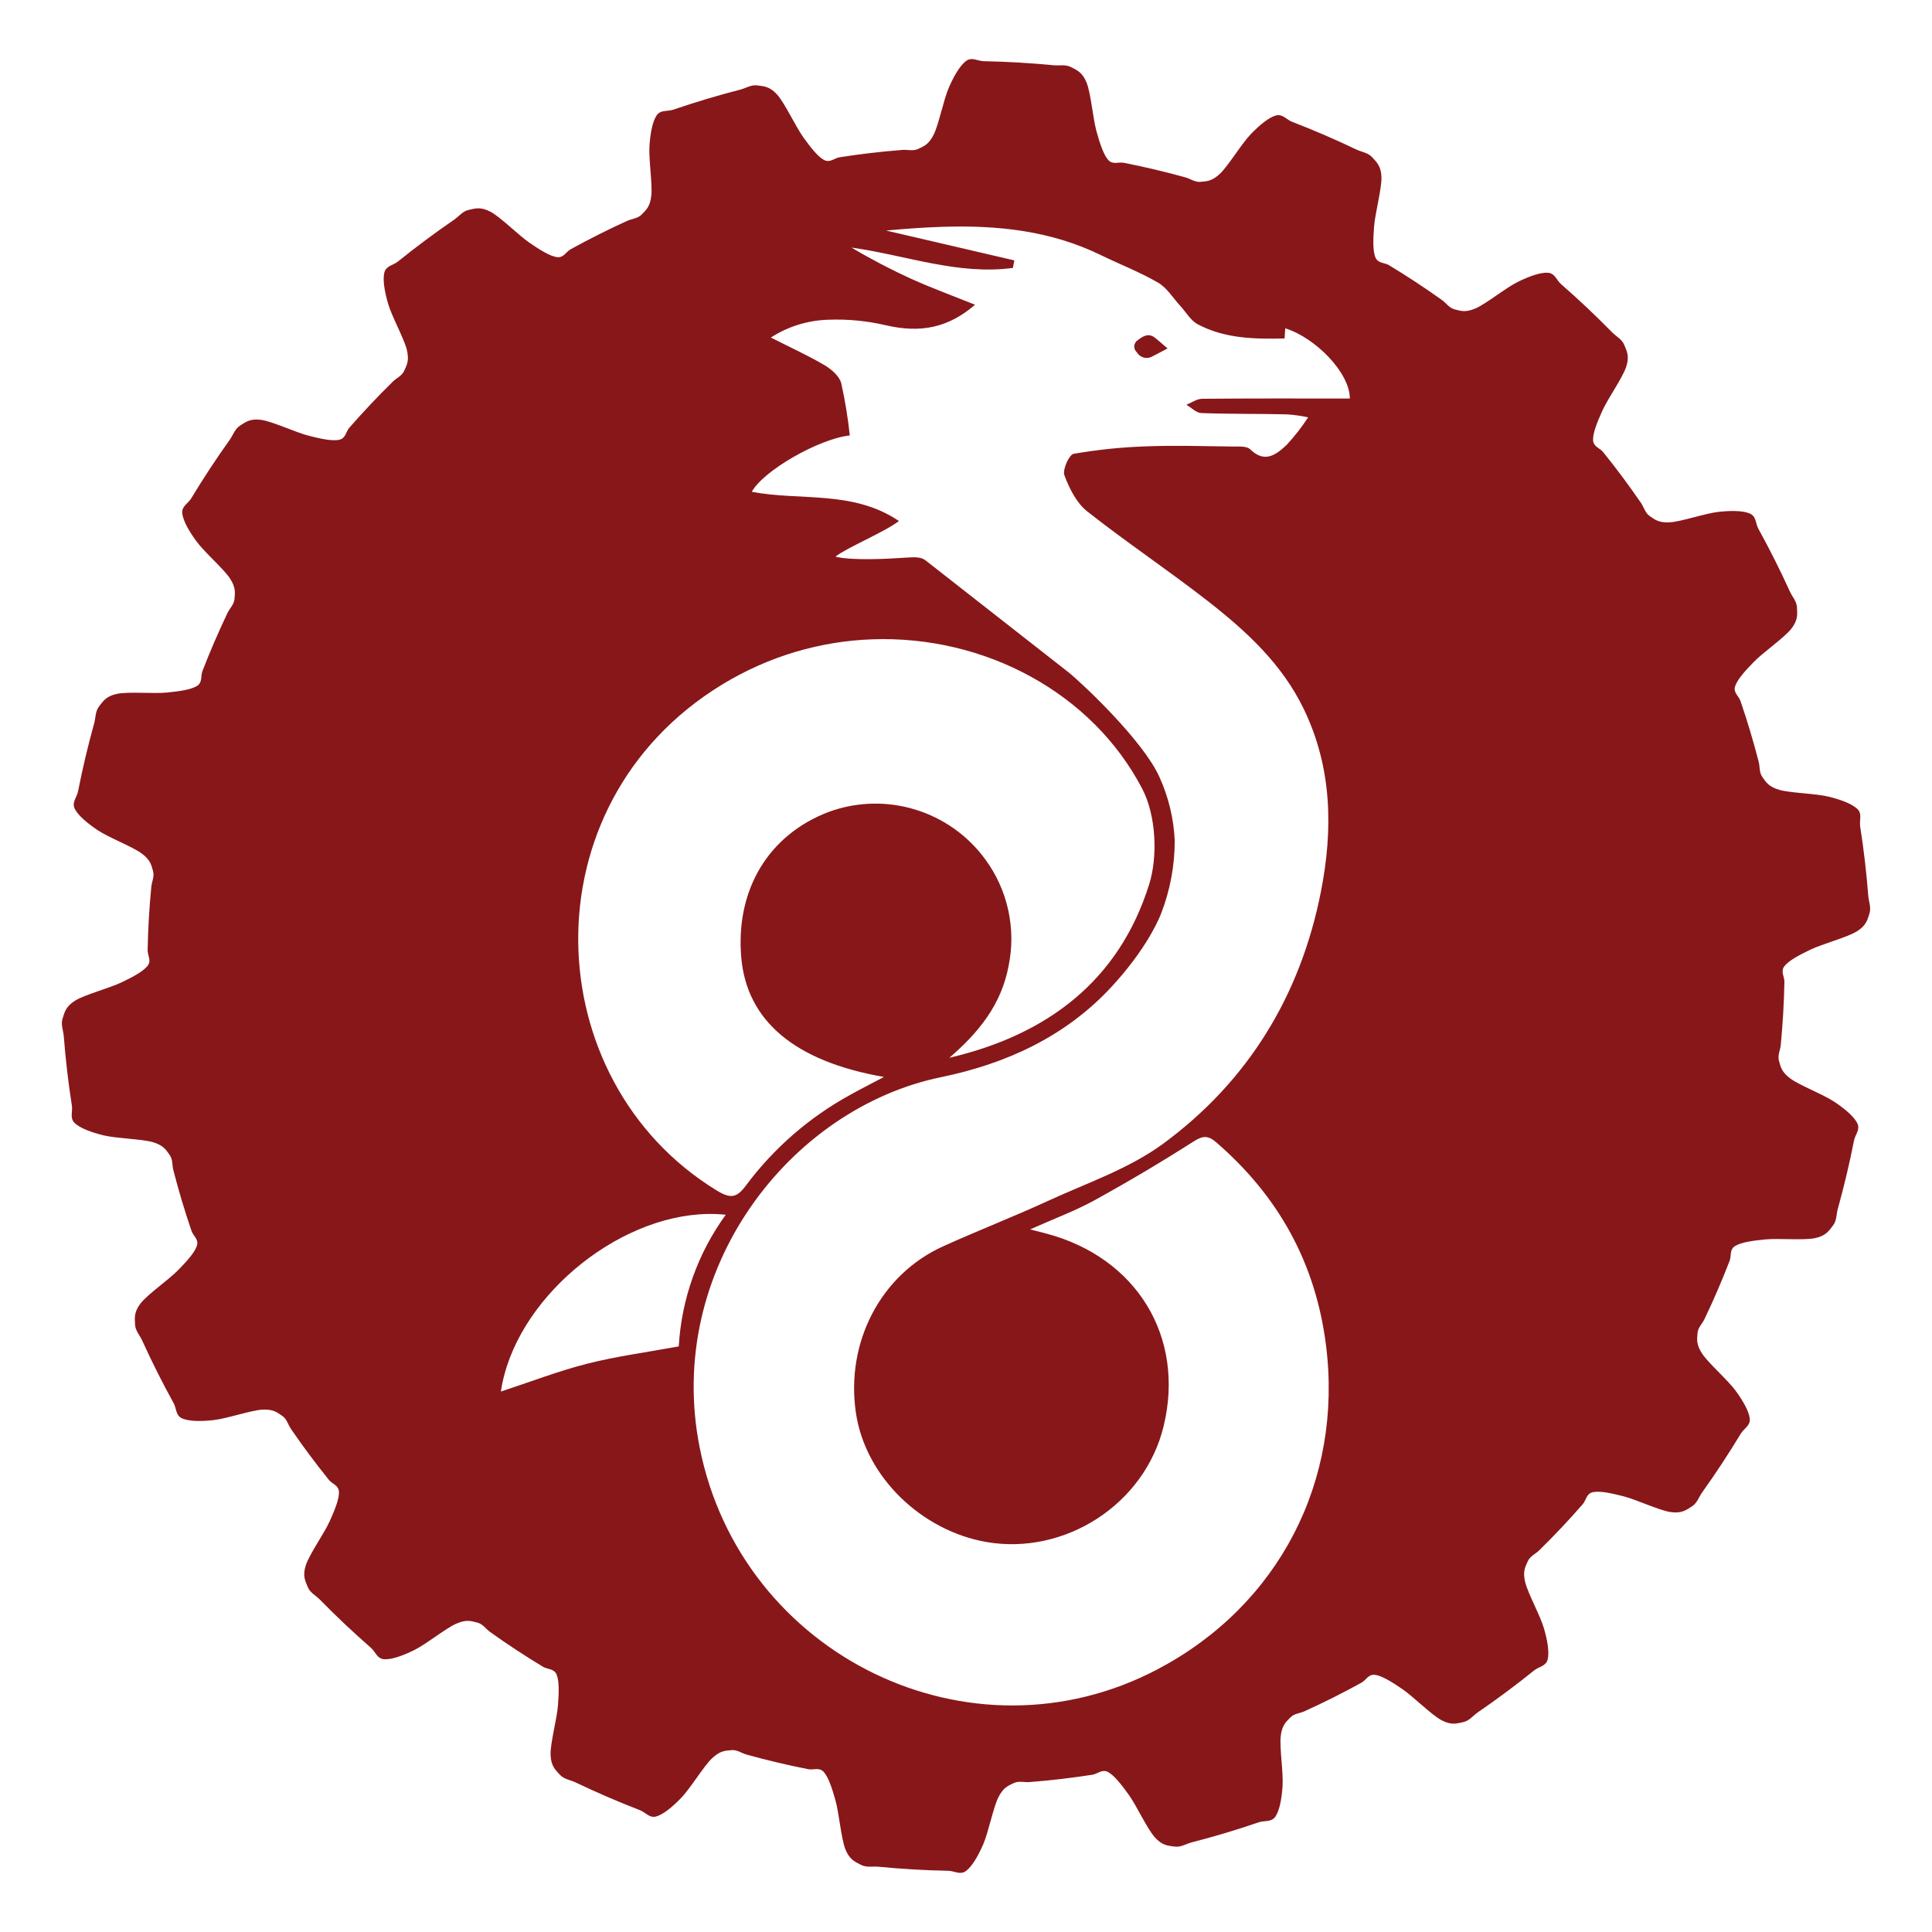
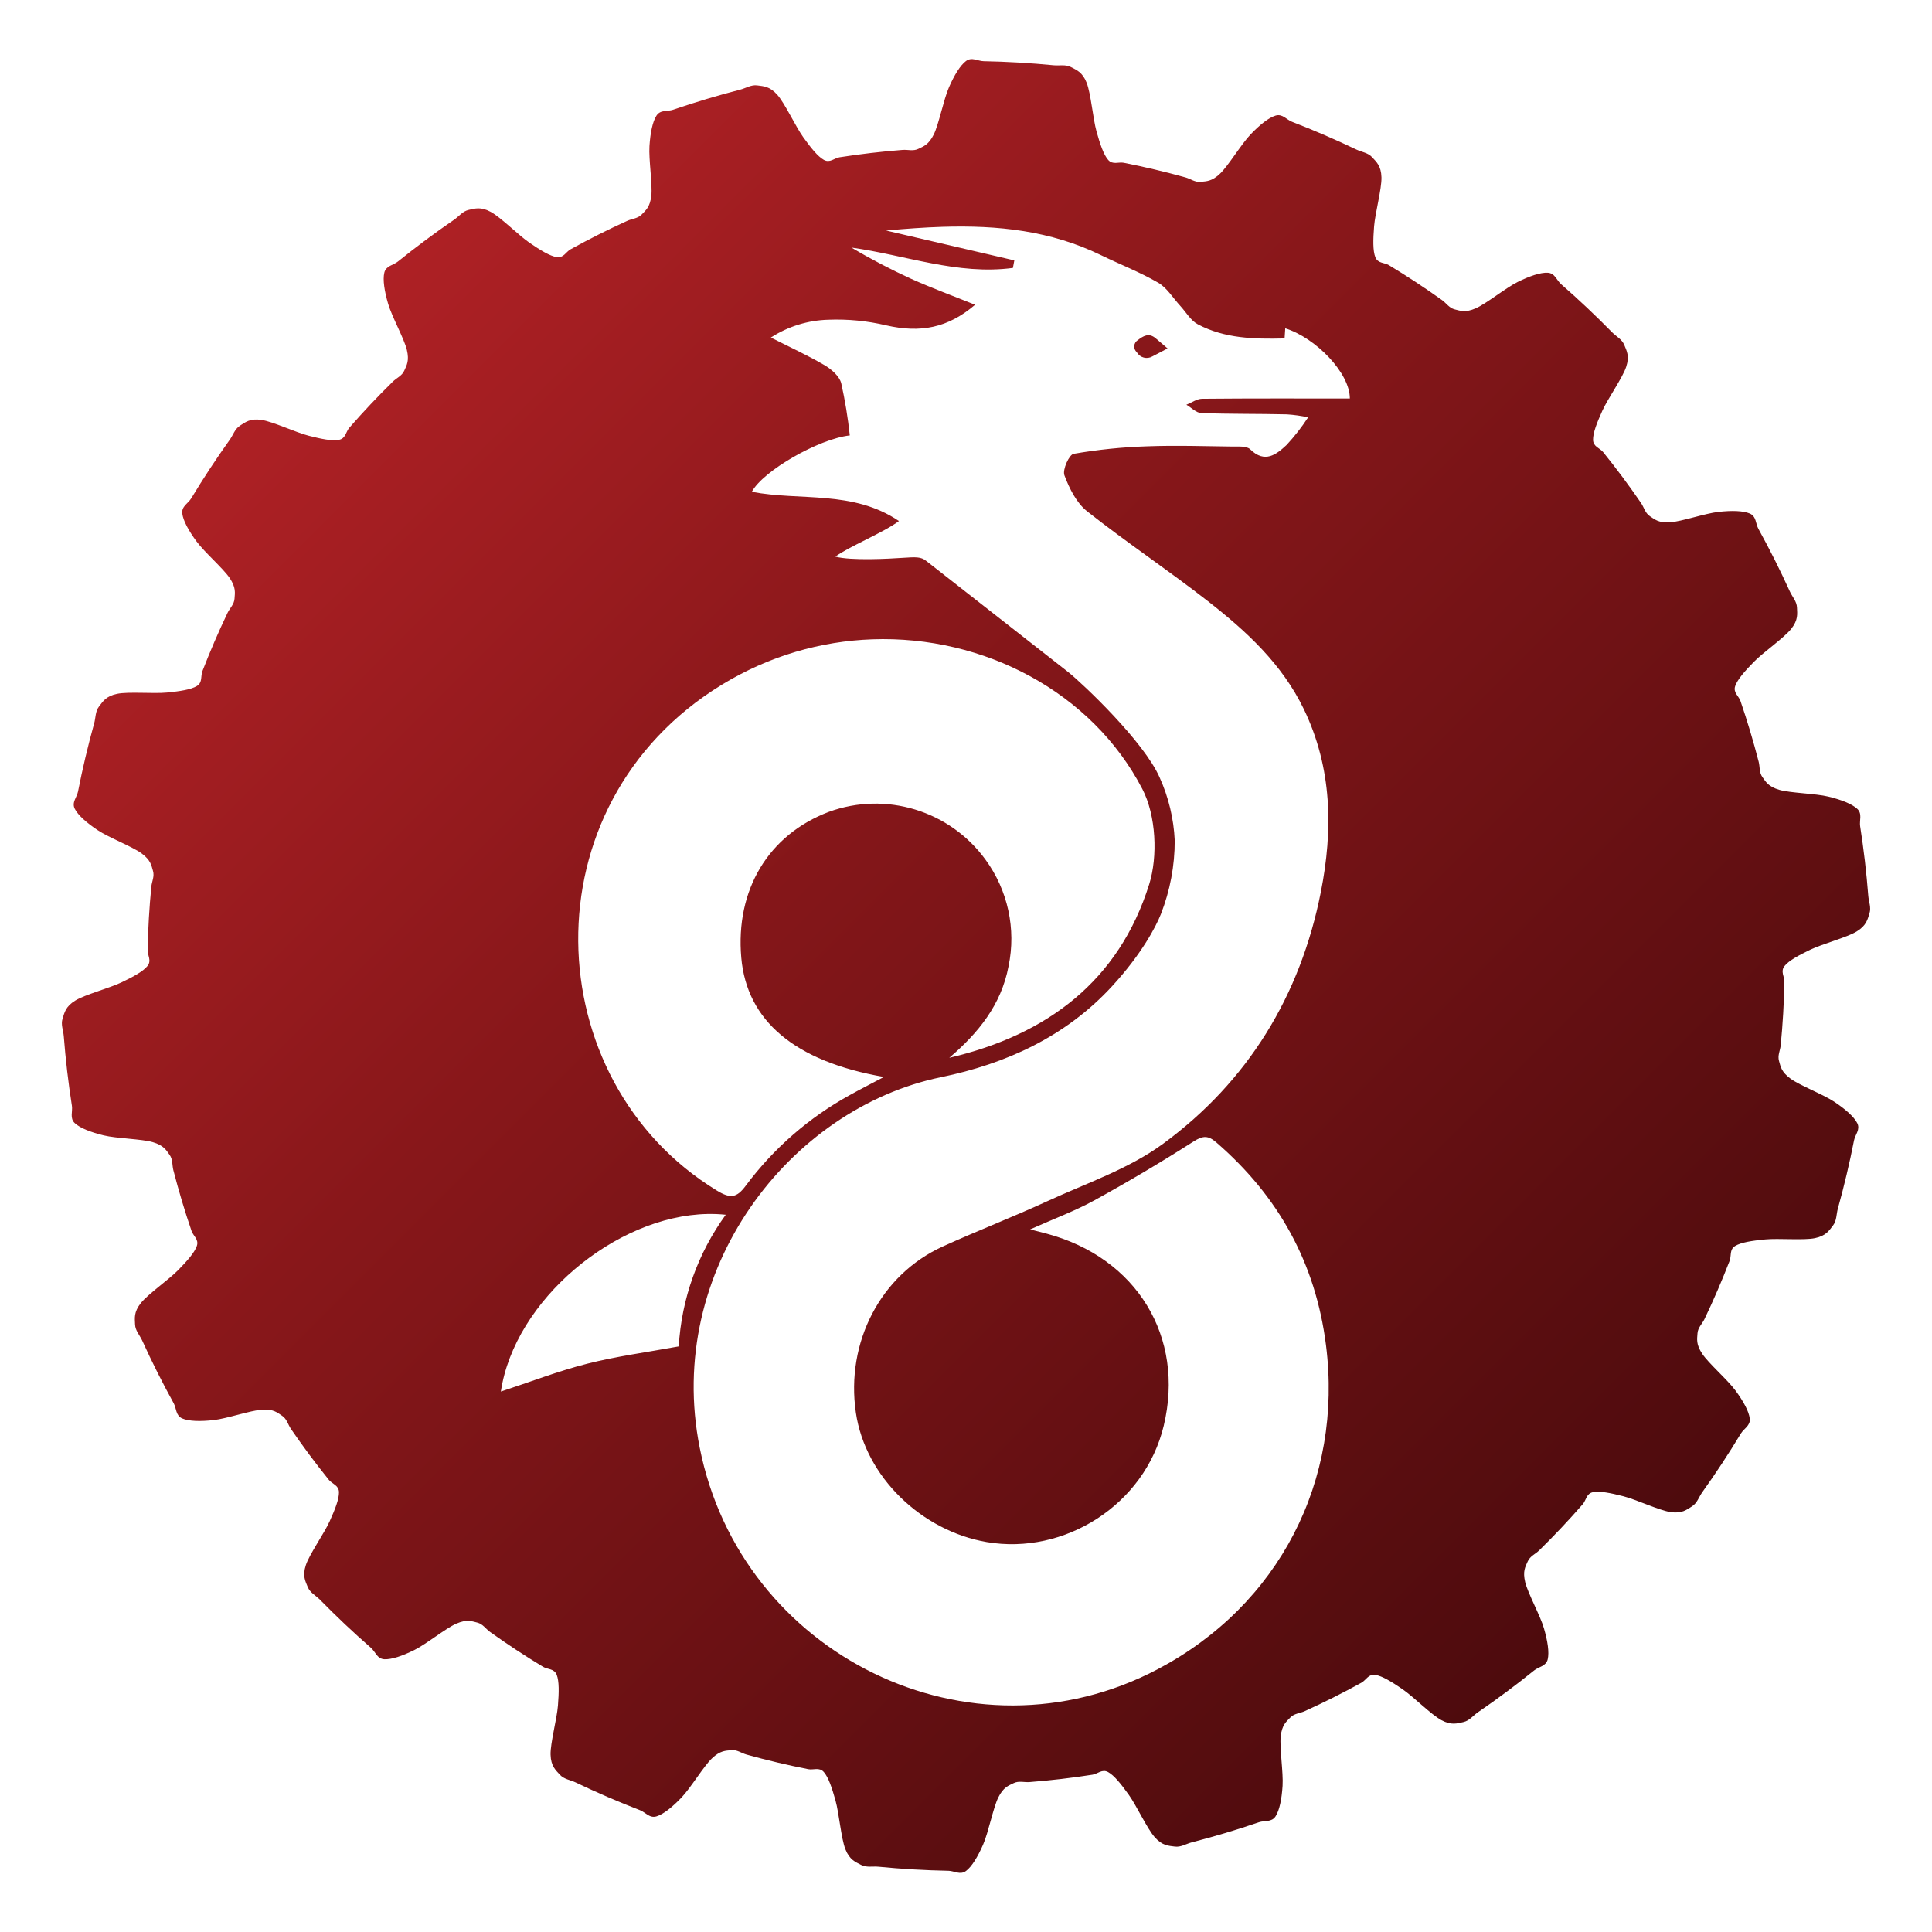
<svg xmlns="http://www.w3.org/2000/svg" version="1.1" viewBox="-40.005 -40 380.004 380">
  <defs>
    <style>.a{fill:#88171a;}.b{fill:#231f20;}</style>
+     <linearGradient id="gearGrad" x1="0" y1="0" x2="1" y2="1">
+       <stop offset="0%" stop-color="#c4262b" />
+       <stop offset="40%" stop-color="#88171a" />
+       <stop offset="100%" stop-color="#3a0709" />
+     </linearGradient>
  </defs>
-   <path class="a" fill-rule="evenodd" transform="translate(-1.5394)" d="M312.539,150.000 C311.684,151.057 312.529,152.082 312.509,153.122 C312.489,154.162 312.459,155.203 312.418,156.243 C312.378,157.283 312.328,158.322 312.267,159.361 C312.207,160.400 312.136,161.439 312.055,162.476 C311.975,163.514 311.884,164.551 311.783,165.587 C311.682,166.622 311.131,167.597 311.451,168.691 C311.770,169.785 311.887,170.813 313.701,172.149 C315.514,173.486 320.141,175.251 322.330,176.711 C324.519,178.171 326.190,179.644 326.835,180.909 C327.481,182.175 326.425,183.174 326.203,184.303 C325.981,185.432 325.748,186.559 325.505,187.683 C325.261,188.808 325.007,189.930 324.741,191.050 C324.476,192.169 324.200,193.286 323.913,194.401 C323.626,195.515 323.328,196.626 323.019,197.735 C322.711,198.843 322.815,200.084 322.062,201.051 C321.308,202.017 320.722,203.078 318.500,203.534 C316.277,203.989 311.338,203.528 308.726,203.783 C306.114,204.038 303.995,204.364 302.830,205.065 C301.665,205.766 302.109,207.018 301.734,207.989 C301.359,208.959 300.975,209.927 300.581,210.890 C300.187,211.854 299.784,212.813 299.372,213.769 C298.960,214.724 298.538,215.676 298.108,216.624 C297.677,217.571 297.237,218.514 296.788,219.453 C296.339,220.392 295.488,221.120 295.414,222.257 C295.340,223.394 295.099,224.400 296.346,226.276 C297.592,228.152 301.337,231.393 302.894,233.514 C304.452,235.635 305.518,237.590 305.692,239.000 C305.866,240.410 304.532,240.987 303.937,241.972 C303.343,242.958 302.738,243.937 302.125,244.910 C301.512,245.884 300.888,246.851 300.256,247.813 C299.624,248.774 298.982,249.729 298.332,250.678 C297.681,251.627 297.021,252.570 296.352,253.506 C295.683,254.442 295.356,255.644 294.317,256.294 C293.279,256.945 292.366,257.741 290.121,257.409 C287.877,257.077 283.393,254.954 280.852,254.301 C278.310,253.647 276.207,253.229 274.873,253.489 C273.538,253.749 273.527,255.077 272.843,255.861 C272.158,256.645 271.466,257.423 270.767,258.193 C270.068,258.964 269.361,259.728 268.647,260.485 C267.932,261.242 267.211,261.992 266.482,262.735 C265.753,263.478 265.017,264.214 264.274,264.943 C263.531,265.671 262.483,266.064 262.024,267.107 C261.566,268.150 260.995,269.013 261.525,271.203 C262.055,273.392 264.464,277.718 265.203,280.244 C265.941,282.770 266.274,284.972 265.956,286.356 C265.637,287.740 264.186,287.827 263.290,288.549 C262.394,289.271 261.492,289.985 260.582,290.690 C259.673,291.395 258.757,292.091 257.834,292.778 C256.911,293.465 255.981,294.143 255.045,294.812 C254.109,295.481 253.166,296.141 252.217,296.792 C251.269,297.443 250.550,298.461 249.352,298.717 C248.154,298.973 247.023,299.409 245.028,298.329 C243.032,297.250 239.545,293.721 237.380,292.238 C235.216,290.755 233.383,289.642 232.039,289.430 C230.696,289.218 230.232,290.462 229.321,290.965 C228.409,291.468 227.493,291.962 226.572,292.447 C225.652,292.932 224.726,293.408 223.796,293.875 C222.866,294.342 221.931,294.800 220.993,295.249 C220.054,295.698 219.110,296.138 218.163,296.568 C217.216,296.999 216.096,297.009 215.308,297.833 C214.521,298.656 213.689,299.272 213.438,301.510 C213.187,303.749 213.972,308.639 213.802,311.265 C213.632,313.890 213.192,316.074 212.419,317.265 C211.646,318.457 210.253,318.042 209.164,318.414 C208.075,318.787 206.983,319.149 205.887,319.500 C204.792,319.851 203.693,320.192 202.590,320.522 C201.488,320.852 200.383,321.171 199.274,321.480 C198.166,321.789 197.054,322.086 195.940,322.373 C194.826,322.660 193.803,323.371 192.589,323.202 C191.375,323.033 190.164,323.056 188.658,321.359 C187.152,319.662 185.082,315.153 183.555,313.019 C182.028,310.885 180.686,309.213 179.497,308.554 C178.307,307.895 177.445,308.906 176.417,309.066 C175.389,309.227 174.359,309.378 173.328,309.519 C172.297,309.660 171.264,309.791 170.230,309.911 C169.197,310.032 168.162,310.143 167.126,310.244 C166.090,310.344 165.053,310.435 164.016,310.516 C162.978,310.597 161.922,310.223 160.901,310.728 C159.879,311.232 158.887,311.526 157.886,313.544 C156.884,315.562 155.949,320.425 154.892,322.834 C153.834,325.244 152.673,327.145 151.539,328.000 C150.405,328.855 149.238,327.989 148.088,327.967 C146.937,327.944 145.787,327.911 144.637,327.866 C143.488,327.822 142.338,327.766 141.190,327.699 C140.041,327.632 138.893,327.554 137.746,327.465 C136.599,327.376 135.452,327.275 134.307,327.164 C133.162,327.053 131.957,327.370 130.875,326.796 C129.792,326.222 128.646,325.830 127.811,323.720 C126.977,321.610 126.574,316.666 125.869,314.138 C125.164,311.610 124.475,309.580 123.582,308.554 C122.689,307.528 121.534,308.183 120.513,307.982 C119.492,307.782 118.472,307.571 117.455,307.351 C116.438,307.130 115.423,306.900 114.410,306.660 C113.398,306.420 112.387,306.170 111.379,305.911 C110.372,305.651 109.366,305.382 108.364,305.103 C107.361,304.824 106.497,304.112 105.364,304.236 C104.231,304.361 103.199,304.298 101.568,305.852 C99.936,307.405 97.395,311.655 95.577,313.557 C93.759,315.460 92.018,316.849 90.660,317.265 C89.302,317.681 88.501,316.468 87.428,316.053 C86.354,315.639 85.285,315.214 84.220,314.779 C83.155,314.344 82.094,313.898 81.037,313.442 C79.981,312.987 78.929,312.521 77.881,312.045 C76.834,311.568 75.791,311.082 74.753,310.586 C73.715,310.089 72.474,309.976 71.653,309.067 C70.832,308.157 69.889,307.396 69.827,305.128 C69.764,302.860 71.076,298.076 71.278,295.459 C71.480,292.843 71.527,290.700 71.039,289.430 C70.551,288.161 69.242,288.381 68.351,287.843 C67.460,287.305 66.574,286.759 65.693,286.204 C64.813,285.649 63.938,285.085 63.068,284.514 C62.199,283.942 61.335,283.361 60.477,282.773 C59.618,282.184 58.766,281.587 57.919,280.982 C57.073,280.377 56.504,279.412 55.397,279.142 C54.290,278.872 53.341,278.459 51.277,279.361 C49.213,280.263 45.371,283.388 43.012,284.553 C40.653,285.719 38.542,286.430 37.123,286.356 C35.705,286.282 35.367,284.868 34.501,284.112 C33.634,283.355 32.774,282.590 31.922,281.817 C31.070,281.044 30.225,280.262 29.388,279.473 C28.552,278.683 27.722,277.885 26.901,277.079 C26.079,276.274 25.266,275.460 24.460,274.639 C23.654,273.817 22.527,273.287 22.067,272.151 C21.607,271.015 20.981,269.978 21.698,267.825 C22.415,265.673 25.284,261.626 26.369,259.236 C27.453,256.847 28.231,254.849 28.206,253.489 C28.182,252.129 26.876,251.888 26.223,251.078 C25.569,250.268 24.924,249.451 24.286,248.629 C23.649,247.806 23.019,246.977 22.398,246.143 C21.776,245.308 21.163,244.467 20.558,243.620 C19.952,242.774 19.355,241.921 18.767,241.063 C18.178,240.204 17.974,239.103 17.026,238.471 C16.078,237.838 15.328,237.126 13.079,237.268 C10.831,237.409 6.152,239.031 3.537,239.320 C0.921,239.609 -1.305,239.554 -2.613,239.000 C-3.921,238.446 -3.754,237.001 -4.310,235.994 C-4.866,234.987 -5.412,233.974 -5.948,232.956 C-6.484,231.938 -7.011,230.914 -7.527,229.886 C-8.044,228.858 -8.550,227.825 -9.046,226.787 C-9.543,225.749 -10.029,224.706 -10.505,223.658 C-10.981,222.611 -11.859,221.727 -11.903,220.502 C-11.947,219.278 -12.181,218.088 -10.771,216.311 C-9.361,214.533 -5.280,211.712 -3.444,209.838 C-1.607,207.963 -0.193,206.351 0.249,205.065 C0.691,203.779 -0.454,203.106 -0.790,202.121 C-1.127,201.137 -1.455,200.148 -1.773,199.157 C-2.090,198.167 -2.398,197.172 -2.697,196.175 C-2.995,195.178 -3.284,194.178 -3.563,193.176 C-3.842,192.173 -4.112,191.168 -4.371,190.160 C-4.631,189.152 -4.446,188.048 -5.121,187.129 C-5.795,186.211 -6.257,185.285 -8.418,184.649 C-10.579,184.013 -15.531,183.937 -18.087,183.314 C-20.643,182.690 -22.717,181.878 -23.756,180.909 C-24.796,179.941 -24.145,178.641 -24.323,177.504 C-24.501,176.368 -24.667,175.229 -24.823,174.089 C-24.979,172.949 -25.123,171.807 -25.257,170.665 C-25.391,169.522 -25.513,168.377 -25.624,167.232 C-25.736,166.087 -25.836,164.941 -25.925,163.794 C-26.015,162.647 -26.537,161.516 -26.159,160.350 C-25.782,159.184 -25.595,157.987 -23.662,156.799 C-21.729,155.611 -16.930,154.355 -14.563,153.222 C-12.196,152.088 -10.316,151.057 -9.461,150.000 C-8.605,148.943 -9.451,147.918 -9.430,146.878 C-9.410,145.838 -9.380,144.797 -9.340,143.757 C-9.299,142.717 -9.249,141.678 -9.188,140.639 C-9.128,139.600 -9.057,138.561 -8.976,137.524 C-8.896,136.486 -8.805,135.449 -8.704,134.413 C-8.604,133.378 -8.052,132.403 -8.372,131.309 C-8.692,130.215 -8.809,129.187 -10.622,127.851 C-12.435,126.514 -17.062,124.749 -19.251,123.289 C-21.440,121.829 -23.111,120.356 -23.756,119.091 C-24.402,117.825 -23.346,116.826 -23.124,115.697 C-22.902,114.568 -22.670,113.441 -22.426,112.317 C-22.182,111.192 -21.928,110.070 -21.663,108.950 C-21.397,107.831 -21.121,106.714 -20.834,105.599 C-20.547,104.485 -20.249,103.374 -19.941,102.265 C-19.632,101.157 -19.736,99.916 -18.983,98.949 C-18.229,97.983 -17.644,96.922 -15.421,96.466 C-13.199,96.011 -8.259,96.472 -5.647,96.217 C-3.036,95.962 -0.917,95.636 0.249,94.935 C1.414,94.234 0.970,92.982 1.345,92.011 C1.720,91.041 2.104,90.073 2.498,89.110 C2.891,88.146 3.294,87.187 3.707,86.231 C4.119,85.276 4.540,84.324 4.971,83.376 C5.402,82.429 5.842,81.486 6.290,80.547 C6.739,79.608 7.591,78.880 7.665,77.743 C7.738,76.606 7.980,75.600 6.733,73.724 C5.486,71.848 1.742,68.607 0.185,66.486 C-1.373,64.365 -2.439,62.410 -2.613,61.000 C-2.787,59.590 -1.453,59.013 -0.858,58.028 C-0.264,57.042 0.340,56.063 0.954,55.090 C1.567,54.116 2.190,53.149 2.823,52.187 C3.455,51.226 4.096,50.271 4.747,49.322 C5.398,48.373 6.058,47.430 6.727,46.494 C7.396,45.558 7.723,44.356 8.761,43.706 C9.800,43.055 10.713,42.259 12.957,42.591 C15.202,42.923 19.686,45.046 22.227,45.699 C24.769,46.353 26.871,46.771 28.206,46.511 C29.541,46.251 29.552,44.923 30.236,44.139 C30.920,43.355 31.612,42.577 32.312,41.807 C33.011,41.036 33.718,40.272 34.432,39.515 C35.146,38.758 35.868,38.008 36.597,37.265 C37.325,36.522 38.061,35.786 38.804,35.057 C39.547,34.329 40.596,33.936 41.054,32.893 C41.513,31.850 42.084,30.987 41.554,28.797 C41.024,26.608 38.614,22.282 37.876,19.756 C37.137,17.230 36.804,15.028 37.123,13.644 C37.442,12.260 38.893,12.173 39.789,11.451 C40.684,10.729 41.587,10.015 42.497,9.310 C43.406,8.605 44.322,7.909 45.245,7.222 C46.168,6.535 47.098,5.857 48.034,5.188 C48.970,4.519 49.913,3.859 50.861,3.208 C51.810,2.557 52.529,1.539 53.727,1.283 C54.925,1.027 56.056,0.591 58.051,1.671 C60.046,2.750 63.534,6.279 65.698,7.762 C67.863,9.245 69.696,10.358 71.039,10.570 C72.383,10.782 72.847,9.538 73.758,9.035 C74.669,8.532 75.586,8.038 76.506,7.553 C77.427,7.068 78.353,6.592 79.283,6.125 C80.213,5.658 81.147,5.200 82.086,4.751 C83.025,4.302 83.968,3.862 84.916,3.432 C85.863,3.001 86.983,2.991 87.771,2.167 C88.558,1.344 89.390,0.728 89.641,-1.510 C89.892,-3.749 89.107,-8.639 89.277,-11.265 C89.447,-13.890 89.887,-16.074 90.660,-17.265 C91.433,-18.457 92.826,-18.042 93.915,-18.414 C95.003,-18.787 96.096,-19.149 97.191,-19.500 C98.287,-19.851 99.386,-20.192 100.488,-20.522 C101.591,-20.852 102.696,-21.171 103.805,-21.480 C104.913,-21.789 106.025,-22.086 107.139,-22.373 C108.253,-22.660 109.276,-23.371 110.490,-23.202 C111.703,-23.033 112.915,-23.056 114.421,-21.359 C115.926,-19.662 117.997,-15.153 119.523,-13.019 C121.050,-10.885 122.392,-9.213 123.582,-8.554 C124.772,-7.895 125.634,-8.906 126.662,-9.066 C127.690,-9.227 128.720,-9.378 129.751,-9.519 C130.782,-9.660 131.815,-9.791 132.848,-9.911 C133.882,-10.032 134.917,-10.143 135.953,-10.244 C136.989,-10.344 138.026,-10.435 139.063,-10.516 C140.101,-10.597 141.156,-10.223 142.178,-10.728 C143.200,-11.232 144.192,-11.526 145.193,-13.544 C146.195,-15.562 147.130,-20.425 148.187,-22.834 C149.245,-25.244 150.405,-27.145 151.539,-28.000 C152.673,-28.855 153.841,-27.989 154.991,-27.967 C156.141,-27.944 157.292,-27.911 158.441,-27.866 C159.591,-27.822 160.741,-27.766 161.889,-27.699 C163.038,-27.632 164.186,-27.554 165.333,-27.465 C166.480,-27.376 167.627,-27.275 168.772,-27.164 C169.917,-27.053 171.121,-27.370 172.204,-26.796 C173.287,-26.222 174.433,-25.830 175.267,-23.720 C176.102,-21.610 176.505,-16.666 177.210,-14.138 C177.915,-11.610 178.604,-9.580 179.497,-8.554 C180.389,-7.528 181.545,-8.183 182.566,-7.982 C183.587,-7.782 184.607,-7.571 185.624,-7.351 C186.641,-7.130 187.656,-6.900 188.669,-6.660 C189.681,-6.420 190.692,-6.170 191.699,-5.911 C192.707,-5.651 193.713,-5.382 194.715,-5.103 C195.718,-4.824 196.582,-4.112 197.715,-4.236 C198.847,-4.361 199.880,-4.298 201.511,-5.852 C203.142,-7.405 205.684,-11.655 207.502,-13.557 C209.320,-15.460 211.061,-16.849 212.419,-17.265 C213.777,-17.681 214.578,-16.468 215.651,-16.053 C216.724,-15.639 217.794,-15.214 218.859,-14.779 C219.924,-14.344 220.985,-13.898 222.042,-13.442 C223.098,-12.987 224.150,-12.521 225.198,-12.045 C226.245,-11.568 227.288,-11.082 228.326,-10.586 C229.364,-10.089 230.605,-9.976 231.426,-9.067 C232.247,-8.157 233.190,-7.396 233.252,-5.128 C233.315,-2.860 232.003,1.924 231.801,4.541 C231.598,7.157 231.551,9.300 232.039,10.570 C232.527,11.839 233.837,11.619 234.728,12.157 C235.619,12.695 236.505,13.241 237.385,13.796 C238.266,14.351 239.141,14.915 240.010,15.486 C240.880,16.058 241.744,16.639 242.602,17.227 C243.460,17.816 244.313,18.413 245.160,19.018 C246.006,19.623 246.575,20.588 247.682,20.858 C248.789,21.128 249.738,21.541 251.802,20.639 C253.866,19.737 257.708,16.612 260.067,15.447 C262.426,14.281 264.537,13.570 265.956,13.644 C267.374,13.718 267.711,15.132 268.578,15.888 C269.445,16.645 270.305,17.410 271.157,18.183 C272.009,18.956 272.854,19.738 273.690,20.527 C274.527,21.317 275.357,22.115 276.178,22.921 C277.000,23.726 277.813,24.540 278.619,25.361 C279.425,26.183 280.552,26.713 281.012,27.849 C281.472,28.985 282.098,30.022 281.381,32.175 C280.664,34.327 277.795,38.374 276.710,40.764 C275.625,43.153 274.848,45.151 274.873,46.511 C274.897,47.871 276.203,48.112 276.856,48.922 C277.509,49.732 278.155,50.549 278.793,51.371 C279.430,52.194 280.060,53.023 280.681,53.857 C281.303,54.692 281.916,55.533 282.521,56.380 C283.126,57.226 283.723,58.079 284.312,58.937 C284.901,59.796 285.105,60.897 286.053,61.529 C287.001,62.162 287.751,62.874 289.999,62.732 C292.248,62.591 296.927,60.969 299.542,60.680 C302.158,60.391 304.384,60.446 305.692,61.000 C307.000,61.554 306.833,62.999 307.389,64.006 C307.945,65.013 308.491,66.026 309.027,67.044 C309.563,68.062 310.090,69.086 310.606,70.114 C311.122,71.142 311.629,72.175 312.125,73.213 C312.622,74.251 313.108,75.294 313.584,76.342 C314.060,77.389 314.938,78.273 314.982,79.498 C315.026,80.722 315.259,81.912 313.849,83.689 C312.440,85.467 308.359,88.288 306.522,90.162 C304.686,92.037 303.272,93.649 302.830,94.935 C302.388,96.221 303.532,96.894 303.869,97.879 C304.206,98.863 304.534,99.852 304.851,100.843 C305.169,101.833 305.477,102.828 305.776,103.825 C306.074,104.822 306.363,105.822 306.642,106.824 C306.921,107.827 307.191,108.832 307.450,109.840 C307.710,110.848 307.525,111.952 308.200,112.871 C308.874,113.789 309.336,114.715 311.497,115.351 C313.658,115.987 318.609,116.063 321.166,116.686 C323.722,117.310 325.796,118.122 326.835,119.091 C327.874,120.059 327.224,121.359 327.402,122.496 C327.579,123.632 327.746,124.771 327.902,125.911 C328.058,127.051 328.202,128.193 328.336,129.335 C328.469,130.478 328.592,131.623 328.703,132.768 C328.815,133.913 328.915,135.059 329.004,136.206 C329.093,137.353 329.616,138.484 329.238,139.650 C328.861,140.816 328.673,142.013 326.741,143.201 C324.808,144.389 320.008,145.645 317.641,146.778 C315.275,147.912 313.395,148.943 312.539,150.000 Z M 146.902 4.613 C 143.267 4.727 139.572 5 135.812 5.344 C 144.802 7.436 152.921 9.327 161.041 11.217 C 160.948 11.71 160.856 12.204 160.763 12.697 C 149.902 14.152 139.629 10.171 129.007 8.695 A 123.04 123.04 0 0 0 140.785 14.854 C 144.879 16.691 149.102 18.243 153.324 19.943 C 147.96 24.526 142.578 25.533 135.836 23.992 A 42.316 42.316 0 0 0 124.488 22.887 A 21.936 21.936 0 0 0 113.156 26.391 C 116.935 28.307 120.419 29.898 123.705 31.824 C 125.06 32.619 126.614 33.968 126.992 35.359 A 91.533 91.533 0 0 1 128.679 45.641 C 122.49 46.342 111.607 52.637 109.408 56.732 C 118.919 58.563 129.276 56.349 138.349 62.479 C 135.36 64.74 128.4 67.552 125.847 69.484 C 129.003 70.311 136.318 69.907 139.179 69.713 C 141.588 69.55 142.699 69.49 143.687 70.303 L 171.687 92.225 C 174.631 94.599 186.521 105.853 189.625 112.928 A 33.867 33.867 0 0 1 192.591 125.326 A 39.565 39.565 0 0 1 189.869 139.795 C 188.9 142.255 186.058 147.706 180.193 154.061 C 171.103 163.908 159.41 169.233 146.623 171.869 C 116.891 177.999 92.186 209.749 99.16 244.752 C 107.301 285.618 152.407 307.744 189.267 288.305 C 213.092 275.741 225.724 251.227 222.339 224.543 C 220.294 208.422 213 195.273 200.775 184.703 C 199.177 183.321 198.165 183.322 196.291 184.521 C 189.917 188.59 183.424 192.442 176.81 196.082 C 173.019 198.168 168.911 199.682 164.156 201.807 C 165.789 202.228 166.574 202.426 167.357 202.635 C 185.132 207.365 194.63 222.969 190.423 240.447 C 186.682 255.991 170.903 265.928 155.611 263.307 C 142.863 261.122 131.733 250.537 129.875 237.852 C 127.85 224.029 134.735 210.734 146.984 205.164 C 153.778 202.075 160.755 199.384 167.533 196.262 C 175.24 192.712 183.572 189.908 190.3 184.967 C 206.999 172.704 217.311 155.821 221.332 135.443 C 223.74 123.236 223.576 111.084 217.992 99.494 C 213.706 90.599 206.673 84.137 199.117 78.24 C 191.341 72.172 183.109 66.686 175.369 60.576 C 173.274 58.923 171.861 56.072 170.892 53.486 C 170.481 52.391 171.817 49.42 172.711 49.26 A 104.04 104.04 0 0 1 187.136 47.787 C 192.71 47.577 198.3 47.755 203.882 47.828 C 205.093 47.844 206.736 47.687 207.431 48.371 C 210.323 51.214 212.59 49.386 214.597 47.516 A 40.607 40.607 0 0 0 218.832 42.082 A 29.052 29.052 0 0 0 214.666 41.5 C 209.052 41.367 203.432 41.452 197.822 41.246 L 197.826 41.248 C 196.826 41.211 195.862 40.182 194.882 39.611 C 195.913 39.202 196.941 38.445 197.976 38.436 C 207.658 38.345 217.342 38.383 227.033 38.383 C 227.044 33.345 220.31 26.445 214.328 24.576 C 214.283 25.258 214.241 25.893 214.197 26.57 C 208.253 26.712 202.419 26.6 197.119 23.781 C 195.722 23.039 194.81 21.387 193.673 20.154 C 192.242 18.603 191.068 16.608 189.324 15.596 C 185.748 13.52 181.844 12.017 178.113 10.199 C 168.169 5.356 157.807 4.271 146.902 4.613 z M 133.076 85.746 C 123.054 86.109 112.86 88.959 103.48 94.697 C 64.889 118.306 67.16 172.54 102.498 194.15 C 105.214 195.812 106.44 195.617 108.224 193.209 A 63.918 63.918 0 0 1 128.769 175.342 C 130.749 174.239 132.771 173.215 135.398 171.824 C 117.821 168.776 108.427 160.752 107.337 148.371 C 106.164 135.042 112.671 124.199 124.552 119.688 A 26.76 26.76 0 0 1 155.365 129.076 A 26.402 26.402 0 0 1 159.906 150.033 C 158.465 157.664 153.937 163.188 148.248 168.059 C 167.546 163.543 181.606 152.911 187.56 133.955 C 189.285 128.464 188.938 120.408 186.214 115.174 C 176.336 96.188 155.123 84.948 133.076 85.746 z M 100.689 198.777 C 82.588 199.127 62.711 215.751 60.05 233.705 C 65.853 231.802 71.354 229.668 77.031 228.227 C 82.797 226.763 88.737 225.983 95.039 224.822 A 48.881 48.881 0 0 1 104.281 198.928 C 103.096 198.802 101.896 198.754 100.689 198.777 z" />
+   <path fill="url(#gearGrad)" fill-rule="evenodd" transform="translate(-1.5394)" d="M312.539,150.000 C311.684,151.057 312.529,152.082 312.509,153.122 C312.489,154.162 312.459,155.203 312.418,156.243 C312.378,157.283 312.328,158.322 312.267,159.361 C312.207,160.400 312.136,161.439 312.055,162.476 C311.975,163.514 311.884,164.551 311.783,165.587 C311.682,166.622 311.131,167.597 311.451,168.691 C311.770,169.785 311.887,170.813 313.701,172.149 C315.514,173.486 320.141,175.251 322.330,176.711 C324.519,178.171 326.190,179.644 326.835,180.909 C327.481,182.175 326.425,183.174 326.203,184.303 C325.981,185.432 325.748,186.559 325.505,187.683 C325.261,188.808 325.007,189.930 324.741,191.050 C324.476,192.169 324.200,193.286 323.913,194.401 C323.626,195.515 323.328,196.626 323.019,197.735 C322.711,198.843 322.815,200.084 322.062,201.051 C321.308,202.017 320.722,203.078 318.500,203.534 C316.277,203.989 311.338,203.528 308.726,203.783 C306.114,204.038 303.995,204.364 302.830,205.065 C301.665,205.766 302.109,207.018 301.734,207.989 C301.359,208.959 300.975,209.927 300.581,210.890 C300.187,211.854 299.784,212.813 299.372,213.769 C298.960,214.724 298.538,215.676 298.108,216.624 C297.677,217.571 297.237,218.514 296.788,219.453 C296.339,220.392 295.488,221.120 295.414,222.257 C295.340,223.394 295.099,224.400 296.346,226.276 C297.592,228.152 301.337,231.393 302.894,233.514 C304.452,235.635 305.518,237.590 305.692,239.000 C305.866,240.410 304.532,240.987 303.937,241.972 C303.343,242.958 302.738,243.937 302.125,244.910 C301.512,245.884 300.888,246.851 300.256,247.813 C299.624,248.774 298.982,249.729 298.332,250.678 C297.681,251.627 297.021,252.570 296.352,253.506 C295.683,254.442 295.356,255.644 294.317,256.294 C293.279,256.945 292.366,257.741 290.121,257.409 C287.877,257.077 283.393,254.954 280.852,254.301 C278.310,253.647 276.207,253.229 274.873,253.489 C273.538,253.749 273.527,255.077 272.843,255.861 C272.158,256.645 271.466,257.423 270.767,258.193 C270.068,258.964 269.361,259.728 268.647,260.485 C267.932,261.242 267.211,261.992 266.482,262.735 C265.753,263.478 265.017,264.214 264.274,264.943 C263.531,265.671 262.483,266.064 262.024,267.107 C261.566,268.150 260.995,269.013 261.525,271.203 C262.055,273.392 264.464,277.718 265.203,280.244 C265.941,282.770 266.274,284.972 265.956,286.356 C265.637,287.740 264.186,287.827 263.290,288.549 C262.394,289.271 261.492,289.985 260.582,290.690 C259.673,291.395 258.757,292.091 257.834,292.778 C256.911,293.465 255.981,294.143 255.045,294.812 C254.109,295.481 253.166,296.141 252.217,296.792 C251.269,297.443 250.550,298.461 249.352,298.717 C248.154,298.973 247.023,299.409 245.028,298.329 C243.032,297.250 239.545,293.721 237.380,292.238 C235.216,290.755 233.383,289.642 232.039,289.430 C230.696,289.218 230.232,290.462 229.321,290.965 C228.409,291.468 227.493,291.962 226.572,292.447 C225.652,292.932 224.726,293.408 223.796,293.875 C222.866,294.342 221.931,294.800 220.993,295.249 C220.054,295.698 219.110,296.138 218.163,296.568 C217.216,296.999 216.096,297.009 215.308,297.833 C214.521,298.656 213.689,299.272 213.438,301.510 C213.187,303.749 213.972,308.639 213.802,311.265 C213.632,313.890 213.192,316.074 212.419,317.265 C211.646,318.457 210.253,318.042 209.164,318.414 C208.075,318.787 206.983,319.149 205.887,319.500 C204.792,319.851 203.693,320.192 202.590,320.522 C201.488,320.852 200.383,321.171 199.274,321.480 C198.166,321.789 197.054,322.086 195.940,322.373 C194.826,322.660 193.803,323.371 192.589,323.202 C191.375,323.033 190.164,323.056 188.658,321.359 C187.152,319.662 185.082,315.153 183.555,313.019 C182.028,310.885 180.686,309.213 179.497,308.554 C178.307,307.895 177.445,308.906 176.417,309.066 C175.389,309.227 174.359,309.378 173.328,309.519 C172.297,309.660 171.264,309.791 170.230,309.911 C169.197,310.032 168.162,310.143 167.126,310.244 C166.090,310.344 165.053,310.435 164.016,310.516 C162.978,310.597 161.922,310.223 160.901,310.728 C159.879,311.232 158.887,311.526 157.886,313.544 C156.884,315.562 155.949,320.425 154.892,322.834 C153.834,325.244 152.673,327.145 151.539,328.000 C150.405,328.855 149.238,327.989 148.088,327.967 C146.937,327.944 145.787,327.911 144.637,327.866 C143.488,327.822 142.338,327.766 141.190,327.699 C140.041,327.632 138.893,327.554 137.746,327.465 C136.599,327.376 135.452,327.275 134.307,327.164 C133.162,327.053 131.957,327.370 130.875,326.796 C129.792,326.222 128.646,325.830 127.811,323.720 C126.977,321.610 126.574,316.666 125.869,314.138 C125.164,311.610 124.475,309.580 123.582,308.554 C122.689,307.528 121.534,308.183 120.513,307.982 C119.492,307.782 118.472,307.571 117.455,307.351 C116.438,307.130 115.423,306.900 114.410,306.660 C113.398,306.420 112.387,306.170 111.379,305.911 C110.372,305.651 109.366,305.382 108.364,305.103 C107.361,304.824 106.497,304.112 105.364,304.236 C104.231,304.361 103.199,304.298 101.568,305.852 C99.936,307.405 97.395,311.655 95.577,313.557 C93.759,315.460 92.018,316.849 90.660,317.265 C89.302,317.681 88.501,316.468 87.428,316.053 C86.354,315.639 85.285,315.214 84.220,314.779 C83.155,314.344 82.094,313.898 81.037,313.442 C79.981,312.987 78.929,312.521 77.881,312.045 C76.834,311.568 75.791,311.082 74.753,310.586 C73.715,310.089 72.474,309.976 71.653,309.067 C70.832,308.157 69.889,307.396 69.827,305.128 C69.764,302.860 71.076,298.076 71.278,295.459 C71.480,292.843 71.527,290.700 71.039,289.430 C70.551,288.161 69.242,288.381 68.351,287.843 C67.460,287.305 66.574,286.759 65.693,286.204 C64.813,285.649 63.938,285.085 63.068,284.514 C62.199,283.942 61.335,283.361 60.477,282.773 C59.618,282.184 58.766,281.587 57.919,280.982 C57.073,280.377 56.504,279.412 55.397,279.142 C54.290,278.872 53.341,278.459 51.277,279.361 C49.213,280.263 45.371,283.388 43.012,284.553 C40.653,285.719 38.542,286.430 37.123,286.356 C35.705,286.282 35.367,284.868 34.501,284.112 C33.634,283.355 32.774,282.590 31.922,281.817 C31.070,281.044 30.225,280.262 29.388,279.473 C28.552,278.683 27.722,277.885 26.901,277.079 C26.079,276.274 25.266,275.460 24.460,274.639 C23.654,273.817 22.527,273.287 22.067,272.151 C21.607,271.015 20.981,269.978 21.698,267.825 C22.415,265.673 25.284,261.626 26.369,259.236 C27.453,256.847 28.231,254.849 28.206,253.489 C28.182,252.129 26.876,251.888 26.223,251.078 C25.569,250.268 24.924,249.451 24.286,248.629 C23.649,247.806 23.019,246.977 22.398,246.143 C21.776,245.308 21.163,244.467 20.558,243.620 C19.952,242.774 19.355,241.921 18.767,241.063 C18.178,240.204 17.974,239.103 17.026,238.471 C16.078,237.838 15.328,237.126 13.079,237.268 C10.831,237.409 6.152,239.031 3.537,239.320 C0.921,239.609 -1.305,239.554 -2.613,239.000 C-3.921,238.446 -3.754,237.001 -4.310,235.994 C-4.866,234.987 -5.412,233.974 -5.948,232.956 C-6.484,231.938 -7.011,230.914 -7.527,229.886 C-8.044,228.858 -8.550,227.825 -9.046,226.787 C-9.543,225.749 -10.029,224.706 -10.505,223.658 C-10.981,222.611 -11.859,221.727 -11.903,220.502 C-11.947,219.278 -12.181,218.088 -10.771,216.311 C-9.361,214.533 -5.280,211.712 -3.444,209.838 C-1.607,207.963 -0.193,206.351 0.249,205.065 C0.691,203.779 -0.454,203.106 -0.790,202.121 C-1.127,201.137 -1.455,200.148 -1.773,199.157 C-2.090,198.167 -2.398,197.172 -2.697,196.175 C-2.995,195.178 -3.284,194.178 -3.563,193.176 C-3.842,192.173 -4.112,191.168 -4.371,190.160 C-4.631,189.152 -4.446,188.048 -5.121,187.129 C-5.795,186.211 -6.257,185.285 -8.418,184.649 C-10.579,184.013 -15.531,183.937 -18.087,183.314 C-20.643,182.690 -22.717,181.878 -23.756,180.909 C-24.796,179.941 -24.145,178.641 -24.323,177.504 C-24.501,176.368 -24.667,175.229 -24.823,174.089 C-24.979,172.949 -25.123,171.807 -25.257,170.665 C-25.391,169.522 -25.513,168.377 -25.624,167.232 C-25.736,166.087 -25.836,164.941 -25.925,163.794 C-26.015,162.647 -26.537,161.516 -26.159,160.350 C-25.782,159.184 -25.595,157.987 -23.662,156.799 C-21.729,155.611 -16.930,154.355 -14.563,153.222 C-12.196,152.088 -10.316,151.057 -9.461,150.000 C-8.605,148.943 -9.451,147.918 -9.430,146.878 C-9.410,145.838 -9.380,144.797 -9.340,143.757 C-9.299,142.717 -9.249,141.678 -9.188,140.639 C-9.128,139.600 -9.057,138.561 -8.976,137.524 C-8.896,136.486 -8.805,135.449 -8.704,134.413 C-8.604,133.378 -8.052,132.403 -8.372,131.309 C-8.692,130.215 -8.809,129.187 -10.622,127.851 C-12.435,126.514 -17.062,124.749 -19.251,123.289 C-21.440,121.829 -23.111,120.356 -23.756,119.091 C-24.402,117.825 -23.346,116.826 -23.124,115.697 C-22.902,114.568 -22.670,113.441 -22.426,112.317 C-22.182,111.192 -21.928,110.070 -21.663,108.950 C-21.397,107.831 -21.121,106.714 -20.834,105.599 C-20.547,104.485 -20.249,103.374 -19.941,102.265 C-19.632,101.157 -19.736,99.916 -18.983,98.949 C-18.229,97.983 -17.644,96.922 -15.421,96.466 C-13.199,96.011 -8.259,96.472 -5.647,96.217 C-3.036,95.962 -0.917,95.636 0.249,94.935 C1.414,94.234 0.970,92.982 1.345,92.011 C1.720,91.041 2.104,90.073 2.498,89.110 C2.891,88.146 3.294,87.187 3.707,86.231 C4.119,85.276 4.540,84.324 4.971,83.376 C5.402,82.429 5.842,81.486 6.290,80.547 C6.739,79.608 7.591,78.880 7.665,77.743 C7.738,76.606 7.980,75.600 6.733,73.724 C5.486,71.848 1.742,68.607 0.185,66.486 C-1.373,64.365 -2.439,62.410 -2.613,61.000 C-2.787,59.590 -1.453,59.013 -0.858,58.028 C-0.264,57.042 0.340,56.063 0.954,55.090 C1.567,54.116 2.190,53.149 2.823,52.187 C3.455,51.226 4.096,50.271 4.747,49.322 C5.398,48.373 6.058,47.430 6.727,46.494 C7.396,45.558 7.723,44.356 8.761,43.706 C9.800,43.055 10.713,42.259 12.957,42.591 C15.202,42.923 19.686,45.046 22.227,45.699 C24.769,46.353 26.871,46.771 28.206,46.511 C29.541,46.251 29.552,44.923 30.236,44.139 C30.920,43.355 31.612,42.577 32.312,41.807 C33.011,41.036 33.718,40.272 34.432,39.515 C35.146,38.758 35.868,38.008 36.597,37.265 C37.325,36.522 38.061,35.786 38.804,35.057 C39.547,34.329 40.596,33.936 41.054,32.893 C41.513,31.850 42.084,30.987 41.554,28.797 C41.024,26.608 38.614,22.282 37.876,19.756 C37.137,17.230 36.804,15.028 37.123,13.644 C37.442,12.260 38.893,12.173 39.789,11.451 C40.684,10.729 41.587,10.015 42.497,9.310 C43.406,8.605 44.322,7.909 45.245,7.222 C46.168,6.535 47.098,5.857 48.034,5.188 C48.970,4.519 49.913,3.859 50.861,3.208 C51.810,2.557 52.529,1.539 53.727,1.283 C54.925,1.027 56.056,0.591 58.051,1.671 C60.046,2.750 63.534,6.279 65.698,7.762 C67.863,9.245 69.696,10.358 71.039,10.570 C72.383,10.782 72.847,9.538 73.758,9.035 C74.669,8.532 75.586,8.038 76.506,7.553 C77.427,7.068 78.353,6.592 79.283,6.125 C80.213,5.658 81.147,5.200 82.086,4.751 C83.025,4.302 83.968,3.862 84.916,3.432 C85.863,3.001 86.983,2.991 87.771,2.167 C88.558,1.344 89.390,0.728 89.641,-1.510 C89.892,-3.749 89.107,-8.639 89.277,-11.265 C89.447,-13.890 89.887,-16.074 90.660,-17.265 C91.433,-18.457 92.826,-18.042 93.915,-18.414 C95.003,-18.787 96.096,-19.149 97.191,-19.500 C98.287,-19.851 99.386,-20.192 100.488,-20.522 C101.591,-20.852 102.696,-21.171 103.805,-21.480 C104.913,-21.789 106.025,-22.086 107.139,-22.373 C108.253,-22.660 109.276,-23.371 110.490,-23.202 C111.703,-23.033 112.915,-23.056 114.421,-21.359 C115.926,-19.662 117.997,-15.153 119.523,-13.019 C121.050,-10.885 122.392,-9.213 123.582,-8.554 C124.772,-7.895 125.634,-8.906 126.662,-9.066 C127.690,-9.227 128.720,-9.378 129.751,-9.519 C130.782,-9.660 131.815,-9.791 132.848,-9.911 C133.882,-10.032 134.917,-10.143 135.953,-10.244 C136.989,-10.344 138.026,-10.435 139.063,-10.516 C140.101,-10.597 141.156,-10.223 142.178,-10.728 C143.200,-11.232 144.192,-11.526 145.193,-13.544 C146.195,-15.562 147.130,-20.425 148.187,-22.834 C149.245,-25.244 150.405,-27.145 151.539,-28.000 C152.673,-28.855 153.841,-27.989 154.991,-27.967 C156.141,-27.944 157.292,-27.911 158.441,-27.866 C159.591,-27.822 160.741,-27.766 161.889,-27.699 C163.038,-27.632 164.186,-27.554 165.333,-27.465 C166.480,-27.376 167.627,-27.275 168.772,-27.164 C169.917,-27.053 171.121,-27.370 172.204,-26.796 C173.287,-26.222 174.433,-25.830 175.267,-23.720 C176.102,-21.610 176.505,-16.666 177.210,-14.138 C177.915,-11.610 178.604,-9.580 179.497,-8.554 C180.389,-7.528 181.545,-8.183 182.566,-7.982 C183.587,-7.782 184.607,-7.571 185.624,-7.351 C186.641,-7.130 187.656,-6.900 188.669,-6.660 C189.681,-6.420 190.692,-6.170 191.699,-5.911 C192.707,-5.651 193.713,-5.382 194.715,-5.103 C195.718,-4.824 196.582,-4.112 197.715,-4.236 C198.847,-4.361 199.880,-4.298 201.511,-5.852 C203.142,-7.405 205.684,-11.655 207.502,-13.557 C209.320,-15.460 211.061,-16.849 212.419,-17.265 C213.777,-17.681 214.578,-16.468 215.651,-16.053 C216.724,-15.639 217.794,-15.214 218.859,-14.779 C219.924,-14.344 220.985,-13.898 222.042,-13.442 C223.098,-12.987 224.150,-12.521 225.198,-12.045 C226.245,-11.568 227.288,-11.082 228.326,-10.586 C229.364,-10.089 230.605,-9.976 231.426,-9.067 C232.247,-8.157 233.190,-7.396 233.252,-5.128 C233.315,-2.860 232.003,1.924 231.801,4.541 C231.598,7.157 231.551,9.300 232.039,10.570 C232.527,11.839 233.837,11.619 234.728,12.157 C235.619,12.695 236.505,13.241 237.385,13.796 C238.266,14.351 239.141,14.915 240.010,15.486 C240.880,16.058 241.744,16.639 242.602,17.227 C243.460,17.816 244.313,18.413 245.160,19.018 C246.006,19.623 246.575,20.588 247.682,20.858 C248.789,21.128 249.738,21.541 251.802,20.639 C253.866,19.737 257.708,16.612 260.067,15.447 C262.426,14.281 264.537,13.570 265.956,13.644 C267.374,13.718 267.711,15.132 268.578,15.888 C269.445,16.645 270.305,17.410 271.157,18.183 C272.009,18.956 272.854,19.738 273.690,20.527 C274.527,21.317 275.357,22.115 276.178,22.921 C277.000,23.726 277.813,24.540 278.619,25.361 C279.425,26.183 280.552,26.713 281.012,27.849 C281.472,28.985 282.098,30.022 281.381,32.175 C280.664,34.327 277.795,38.374 276.710,40.764 C275.625,43.153 274.848,45.151 274.873,46.511 C274.897,47.871 276.203,48.112 276.856,48.922 C277.509,49.732 278.155,50.549 278.793,51.371 C279.430,52.194 280.060,53.023 280.681,53.857 C281.303,54.692 281.916,55.533 282.521,56.380 C283.126,57.226 283.723,58.079 284.312,58.937 C284.901,59.796 285.105,60.897 286.053,61.529 C287.001,62.162 287.751,62.874 289.999,62.732 C292.248,62.591 296.927,60.969 299.542,60.680 C302.158,60.391 304.384,60.446 305.692,61.000 C307.000,61.554 306.833,62.999 307.389,64.006 C307.945,65.013 308.491,66.026 309.027,67.044 C309.563,68.062 310.090,69.086 310.606,70.114 C311.122,71.142 311.629,72.175 312.125,73.213 C312.622,74.251 313.108,75.294 313.584,76.342 C314.060,77.389 314.938,78.273 314.982,79.498 C315.026,80.722 315.259,81.912 313.849,83.689 C312.440,85.467 308.359,88.288 306.522,90.162 C304.686,92.037 303.272,93.649 302.830,94.935 C302.388,96.221 303.532,96.894 303.869,97.879 C304.206,98.863 304.534,99.852 304.851,100.843 C305.169,101.833 305.477,102.828 305.776,103.825 C306.074,104.822 306.363,105.822 306.642,106.824 C306.921,107.827 307.191,108.832 307.450,109.840 C307.710,110.848 307.525,111.952 308.200,112.871 C308.874,113.789 309.336,114.715 311.497,115.351 C313.658,115.987 318.609,116.063 321.166,116.686 C323.722,117.310 325.796,118.122 326.835,119.091 C327.874,120.059 327.224,121.359 327.402,122.496 C327.579,123.632 327.746,124.771 327.902,125.911 C328.058,127.051 328.202,128.193 328.336,129.335 C328.469,130.478 328.592,131.623 328.703,132.768 C328.815,133.913 328.915,135.059 329.004,136.206 C329.093,137.353 329.616,138.484 329.238,139.650 C328.861,140.816 328.673,142.013 326.741,143.201 C324.808,144.389 320.008,145.645 317.641,146.778 C315.275,147.912 313.395,148.943 312.539,150.000 Z M 146.902 4.613 C 143.267 4.727 139.572 5 135.812 5.344 C 144.802 7.436 152.921 9.327 161.041 11.217 C 160.948 11.71 160.856 12.204 160.763 12.697 C 149.902 14.152 139.629 10.171 129.007 8.695 A 123.04 123.04 0 0 0 140.785 14.854 C 144.879 16.691 149.102 18.243 153.324 19.943 C 147.96 24.526 142.578 25.533 135.836 23.992 A 42.316 42.316 0 0 0 124.488 22.887 A 21.936 21.936 0 0 0 113.156 26.391 C 116.935 28.307 120.419 29.898 123.705 31.824 C 125.06 32.619 126.614 33.968 126.992 35.359 A 91.533 91.533 0 0 1 128.679 45.641 C 122.49 46.342 111.607 52.637 109.408 56.732 C 118.919 58.563 129.276 56.349 138.349 62.479 C 135.36 64.74 128.4 67.552 125.847 69.484 C 129.003 70.311 136.318 69.907 139.179 69.713 C 141.588 69.55 142.699 69.49 143.687 70.303 L 171.687 92.225 C 174.631 94.599 186.521 105.853 189.625 112.928 A 33.867 33.867 0 0 1 192.591 125.326 A 39.565 39.565 0 0 1 189.869 139.795 C 188.9 142.255 186.058 147.706 180.193 154.061 C 171.103 163.908 159.41 169.233 146.623 171.869 C 116.891 177.999 92.186 209.749 99.16 244.752 C 107.301 285.618 152.407 307.744 189.267 288.305 C 213.092 275.741 225.724 251.227 222.339 224.543 C 220.294 208.422 213 195.273 200.775 184.703 C 199.177 183.321 198.165 183.322 196.291 184.521 C 189.917 188.59 183.424 192.442 176.81 196.082 C 173.019 198.168 168.911 199.682 164.156 201.807 C 165.789 202.228 166.574 202.426 167.357 202.635 C 185.132 207.365 194.63 222.969 190.423 240.447 C 186.682 255.991 170.903 265.928 155.611 263.307 C 142.863 261.122 131.733 250.537 129.875 237.852 C 127.85 224.029 134.735 210.734 146.984 205.164 C 153.778 202.075 160.755 199.384 167.533 196.262 C 175.24 192.712 183.572 189.908 190.3 184.967 C 206.999 172.704 217.311 155.821 221.332 135.443 C 223.74 123.236 223.576 111.084 217.992 99.494 C 213.706 90.599 206.673 84.137 199.117 78.24 C 191.341 72.172 183.109 66.686 175.369 60.576 C 173.274 58.923 171.861 56.072 170.892 53.486 C 170.481 52.391 171.817 49.42 172.711 49.26 A 104.04 104.04 0 0 1 187.136 47.787 C 192.71 47.577 198.3 47.755 203.882 47.828 C 205.093 47.844 206.736 47.687 207.431 48.371 C 210.323 51.214 212.59 49.386 214.597 47.516 A 40.607 40.607 0 0 0 218.832 42.082 A 29.052 29.052 0 0 0 214.666 41.5 C 209.052 41.367 203.432 41.452 197.822 41.246 L 197.826 41.248 C 196.826 41.211 195.862 40.182 194.882 39.611 C 195.913 39.202 196.941 38.445 197.976 38.436 C 207.658 38.345 217.342 38.383 227.033 38.383 C 227.044 33.345 220.31 26.445 214.328 24.576 C 214.283 25.258 214.241 25.893 214.197 26.57 C 208.253 26.712 202.419 26.6 197.119 23.781 C 195.722 23.039 194.81 21.387 193.673 20.154 C 192.242 18.603 191.068 16.608 189.324 15.596 C 185.748 13.52 181.844 12.017 178.113 10.199 C 168.169 5.356 157.807 4.271 146.902 4.613 z M 133.076 85.746 C 123.054 86.109 112.86 88.959 103.48 94.697 C 64.889 118.306 67.16 172.54 102.498 194.15 C 105.214 195.812 106.44 195.617 108.224 193.209 A 63.918 63.918 0 0 1 128.769 175.342 C 130.749 174.239 132.771 173.215 135.398 171.824 C 117.821 168.776 108.427 160.752 107.337 148.371 C 106.164 135.042 112.671 124.199 124.552 119.688 A 26.76 26.76 0 0 1 155.365 129.076 A 26.402 26.402 0 0 1 159.906 150.033 C 158.465 157.664 153.937 163.188 148.248 168.059 C 167.546 163.543 181.606 152.911 187.56 133.955 C 189.285 128.464 188.938 120.408 186.214 115.174 C 176.336 96.188 155.123 84.948 133.076 85.746 z M 100.689 198.777 C 82.588 199.127 62.711 215.751 60.05 233.705 C 65.853 231.802 71.354 229.668 77.031 228.227 C 82.797 226.763 88.737 225.983 95.039 224.822 A 48.881 48.881 0 0 1 104.281 198.928 C 103.096 198.802 101.896 198.754 100.689 198.777 z" />
  <path class="a" transform="translate(-1.5394)" d="m185.32 26.906a1.481 1.481 0 0 0-0.189 2.369 2.233 2.233 0 0 0 3.072 0.822c0.933-0.471 1.848-0.971 2.975-1.567-0.908-0.775-1.636-1.415-2.386-2.032-1.318-1.086-2.411-0.404-3.472 0.408z" />
</svg>
